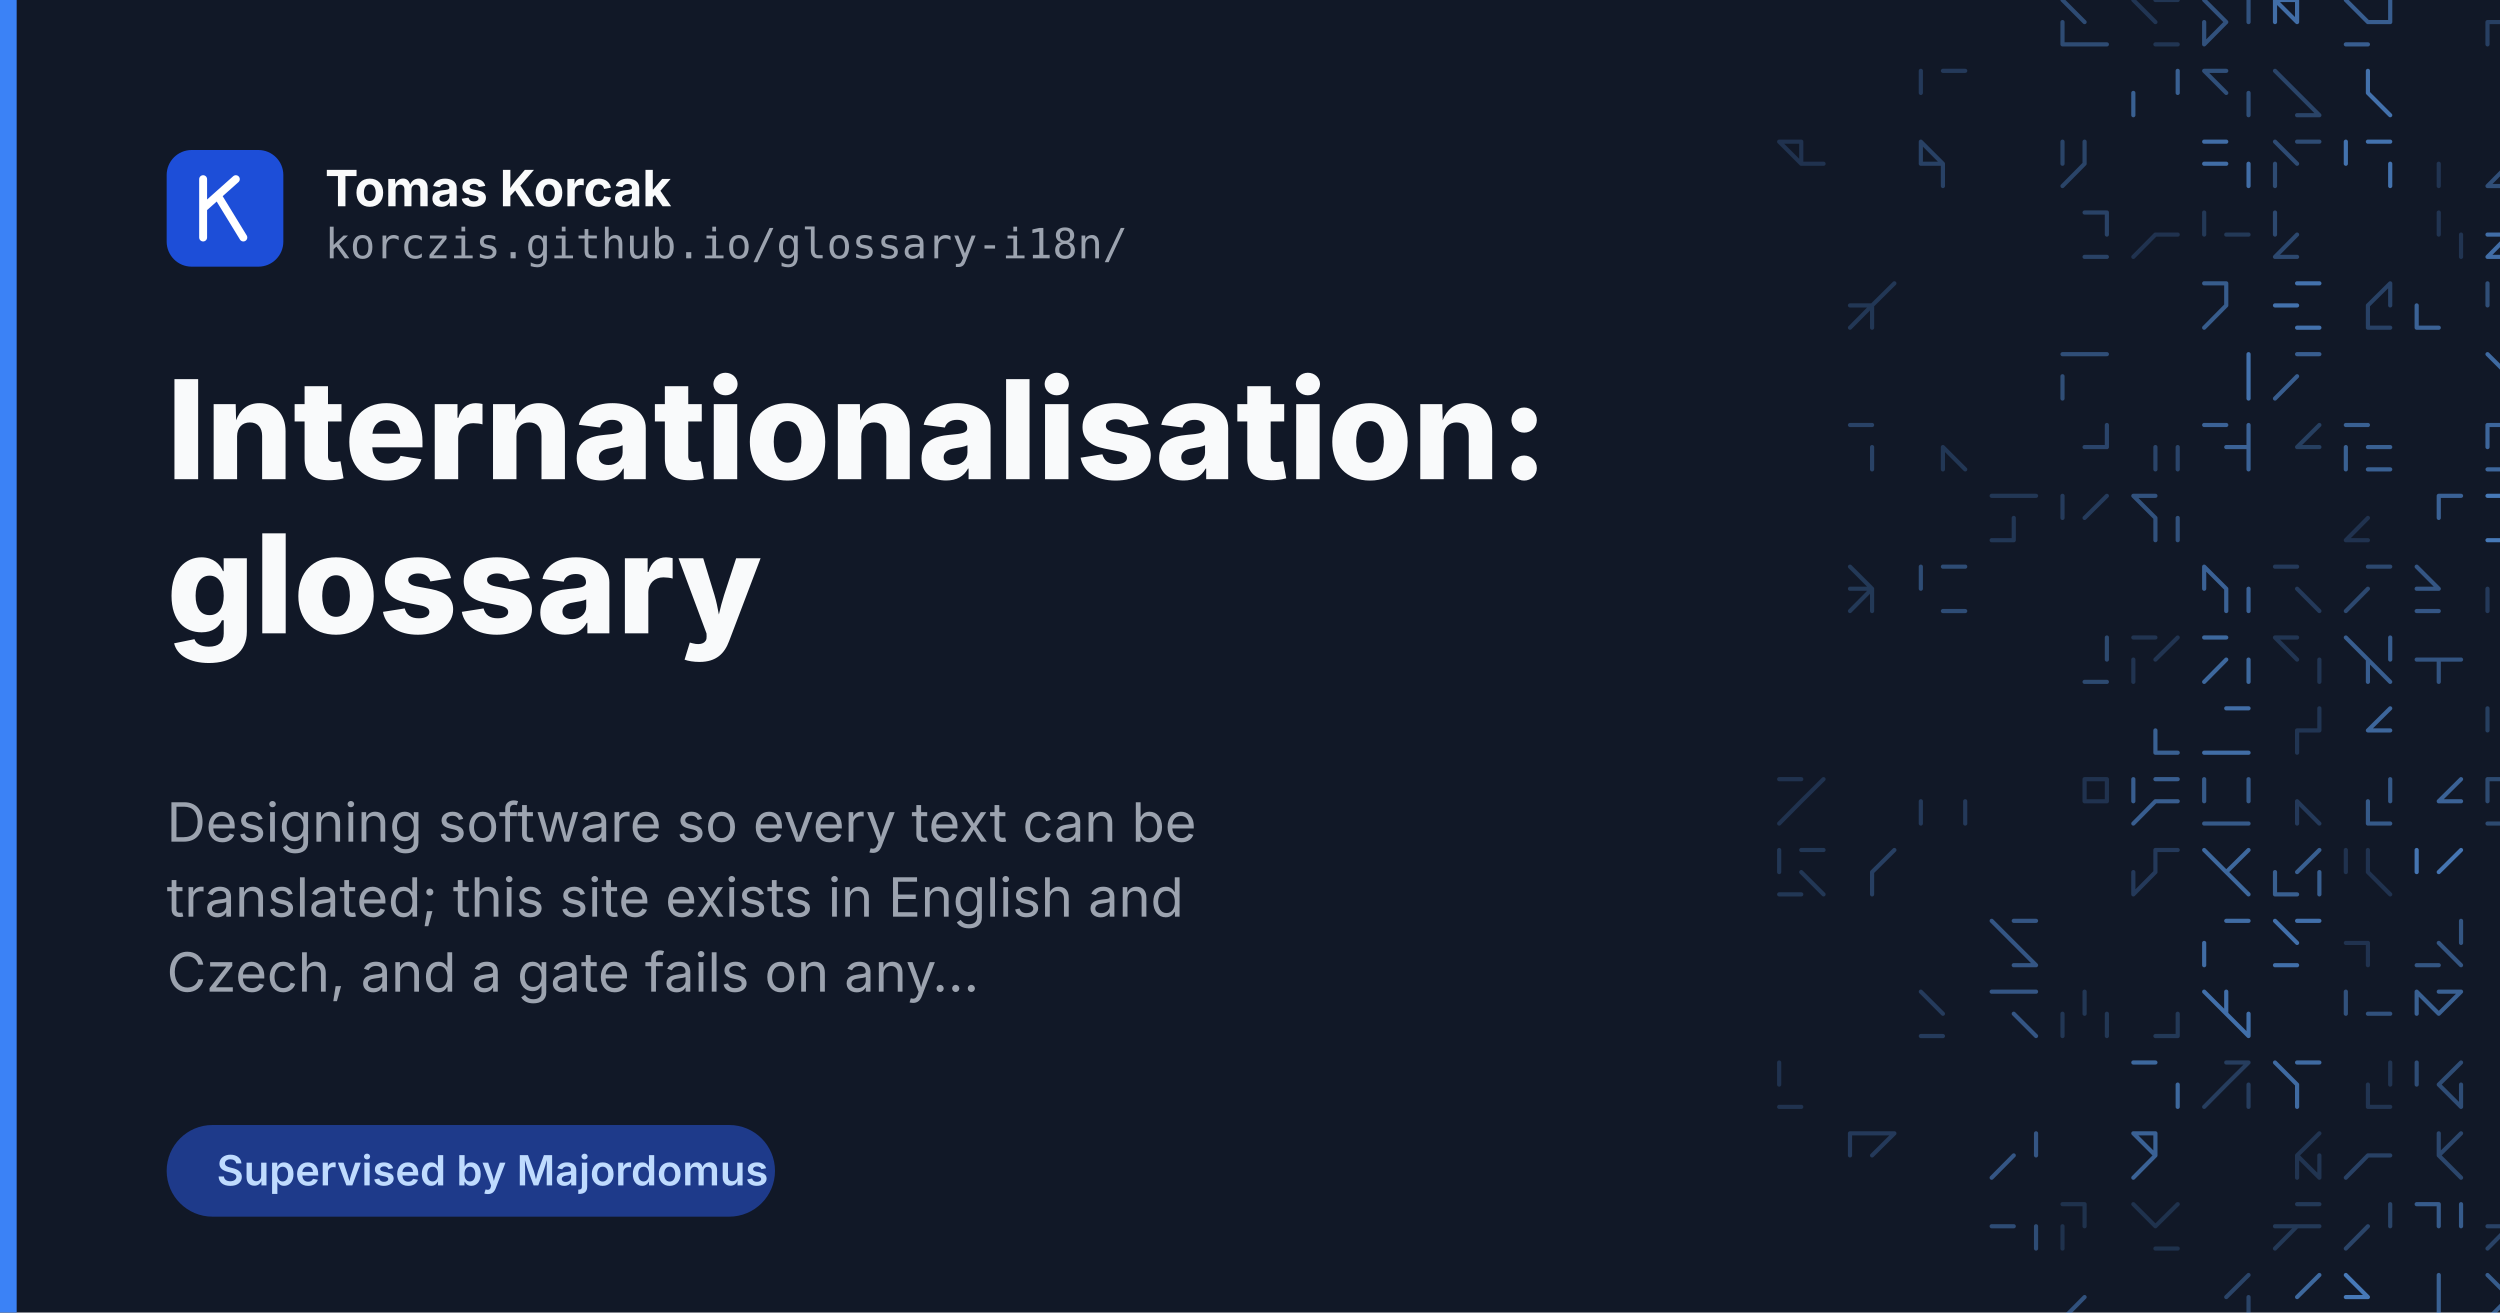
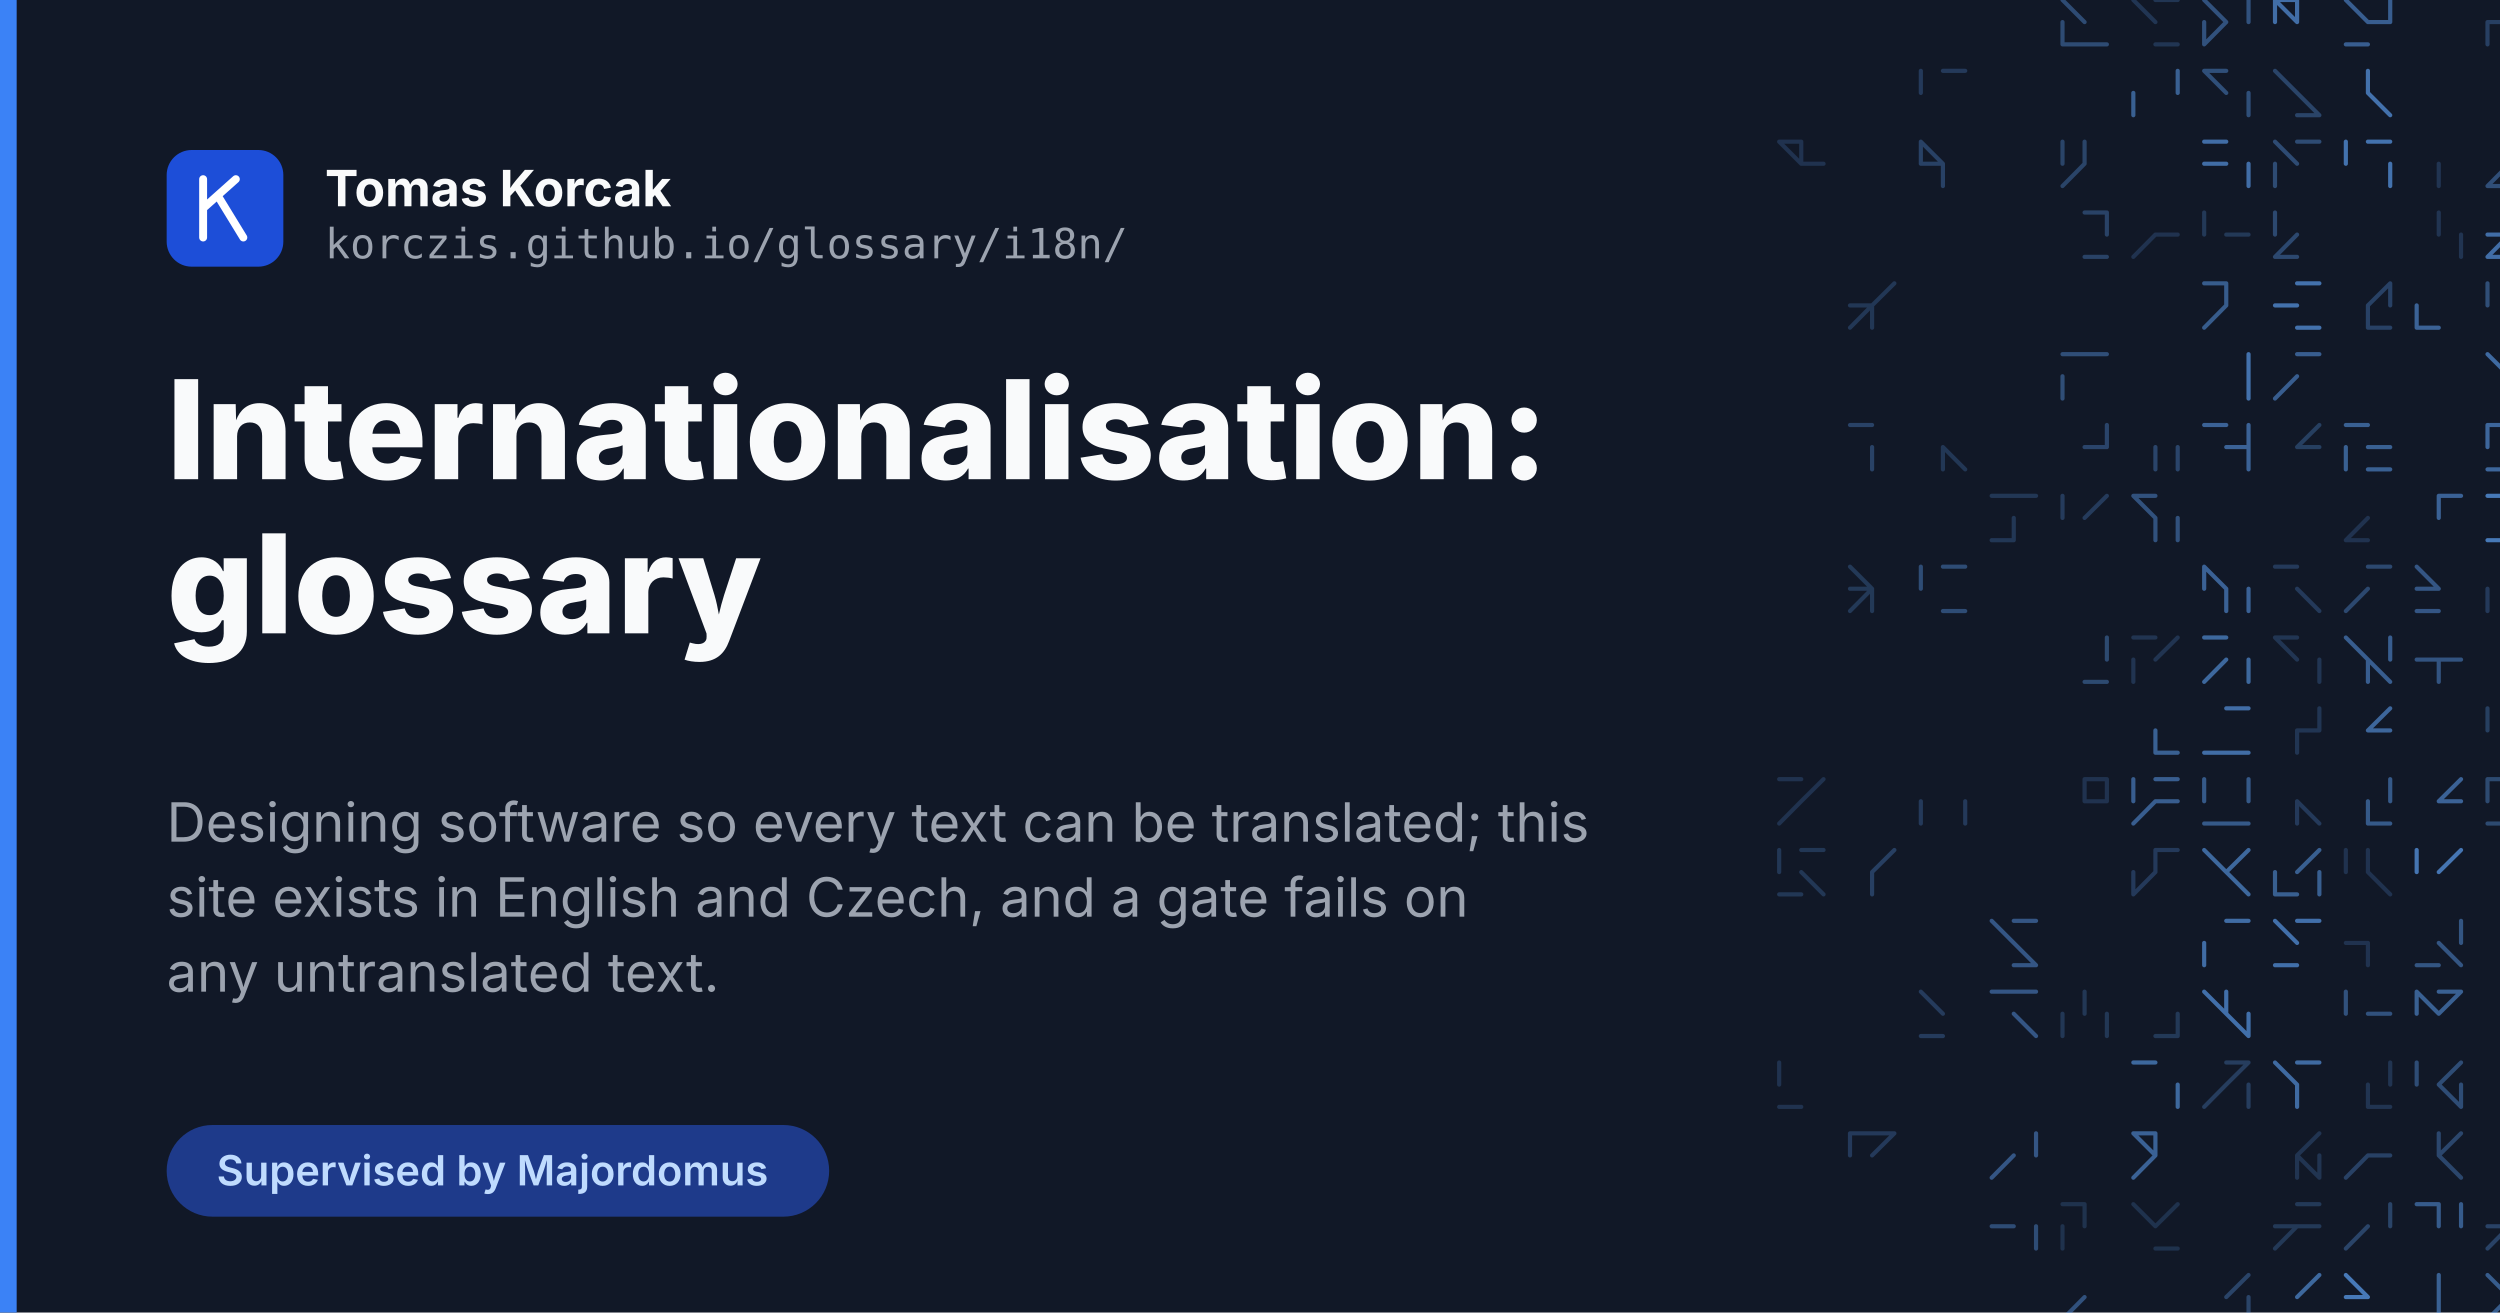
- <svg xmlns="http://www.w3.org/2000/svg" width="1200" height="630" viewBox="0 0 1200 630">
+ <svg xmlns="http://www.w3.org/2000/svg" width="1200" height="630" viewBox="0 0 1200 630" xml:lang="en">
  <rect width="1200" height="630" fill="#111827" />
  <g fill="none" stroke="#60a5fa" stroke-width="2" stroke-linecap="round">
    <path d="M990.0 10.6L990.0 21.3M990.0 21.3L1000.6 21.3M1000.6 21.3L1011.3 21.3M990.0 0.0L1000.6 10.6" opacity="0.36" />
    <path d="M1034.6 21.3L1045.3 21.3M1024.0 0.0L1034.6 10.6M1034.6 0.0L1045.3 0.0" opacity="0.21" />
    <path d="M1079.3 0.0L1079.3 10.6M1058.0 0.0L1068.6 10.6M1068.6 10.6L1058.0 21.3M1058.0 10.6L1058.0 21.3" opacity="0.41" />
    <path d="M1092.0 0.0L1092.0 10.6M1092.0 0.0L1102.6 10.6M1102.6 0.0L1102.6 10.6M1092.0 0.0L1102.6 0.0" opacity="0.60" />
    <path d="M1147.3 0.0L1147.3 10.6M1136.6 10.6L1147.3 10.6M1126.0 0.0L1136.6 10.6M1126.0 21.3L1136.6 21.3" opacity="0.49" />
    <path d="M1194.0 10.6L1204.6 10.6M1194.0 10.6L1194.0 21.3M1215.3 0.0L1215.3 10.6" opacity="0.28" />
    <path d="M1249.3 0.0L1238.6 10.6M1238.6 21.3L1249.3 21.3M1238.6 0.0L1249.3 0.0M1249.3 0.0L1249.3 10.6" opacity="0.66" />
    <path d="M932.6 34.0L943.3 34.0M922.0 34.0L922.0 44.6" opacity="0.24" />
    <path d="M1024.0 44.6L1024.0 55.3M1045.3 34.0L1045.3 44.6" opacity="0.51" />
    <path d="M1079.3 44.6L1079.3 55.3M1058.0 34.0L1068.6 34.0M1058.0 34.0L1068.6 44.6" opacity="0.39" />
    <path d="M1102.6 44.6L1113.3 55.3M1102.6 55.3L1113.3 55.3M1092.0 34.0L1102.6 44.6" opacity="0.31" />
    <path d="M1136.6 34.0L1136.6 44.6M1136.6 44.6L1147.3 55.3M1136.6 44.6L1147.3 55.3" opacity="0.63" />
    <path d="M1204.6 34.0L1215.3 34.0M1215.3 34.0L1204.6 44.6" opacity="0.29" />
    <path d="M1228.0 34.0L1238.6 44.6M1249.3 34.0L1249.3 44.6M1238.6 44.6L1238.6 55.3M1238.6 44.6L1249.3 44.6" opacity="0.45" />
    <path d="M864.6 78.6L875.3 78.6M854.0 68.0L864.6 78.6M864.6 68.0L864.6 78.6M854.0 68.0L864.6 68.0" opacity="0.19" />
    <path d="M922.0 78.6L932.6 78.6M922.0 68.0L922.0 78.6M922.0 68.0L932.6 78.6M932.6 78.6L932.6 89.3" opacity="0.29" />
    <path d="M1000.6 68.0L1000.6 78.6M1000.6 78.6L990.0 89.3M990.0 68.0L990.0 78.6" opacity="0.31" />
    <path d="M1058.0 68.0L1068.6 68.0M1058.0 68.0L1068.6 68.0M1079.3 78.6L1079.3 89.3M1058.0 78.6L1068.6 78.6" opacity="0.60" />
    <path d="M1102.6 68.0L1113.3 68.0M1092.0 78.6L1092.0 89.3M1092.0 68.0L1102.6 78.6" opacity="0.36" />
    <path d="M1126.0 68.0L1126.0 78.6M1147.3 78.6L1147.3 89.3M1136.6 68.0L1147.3 68.0M1147.3 78.6L1147.3 89.3" opacity="0.64" />
    <path d="M1170.6 78.6L1170.6 89.3M1170.6 78.6L1170.6 89.3" opacity="0.20" />
    <path d="M1204.6 78.6L1194.0 89.3M1194.0 89.3L1204.6 89.3M1204.6 78.6L1194.0 89.3" opacity="0.38" />
    <path d="M1238.6 78.6L1228.0 89.3M1238.6 78.6L1228.0 89.3M1228.0 89.3L1238.6 89.3" opacity="0.63" />
    <path d="M1000.6 123.3L1011.3 123.3M1000.6 102.0L1011.3 102.0M1011.3 102.0L1011.3 112.6" opacity="0.30" />
    <path d="M1034.6 112.6L1045.3 112.6M1034.6 112.6L1024.0 123.3" opacity="0.19" />
    <path d="M1058.0 102.0L1058.0 112.6M1068.6 112.6L1079.3 112.6" opacity="0.23" />
    <path d="M1092.0 102.0L1092.0 112.6M1102.6 112.6L1092.0 123.3M1092.0 123.3L1102.6 123.3M1092.0 102.0L1092.0 112.6" opacity="0.34" />
    <path d="M1181.3 112.6L1181.3 123.3M1170.6 102.0L1170.6 112.6" opacity="0.20" />
    <path d="M1204.6 112.6L1194.0 123.3M1194.0 123.3L1204.6 123.3M1215.3 102.0L1204.6 112.6M1194.0 112.6L1204.6 112.6" opacity="0.60" />
    <path d="M1238.6 123.3L1249.3 123.3M1228.0 102.0L1238.6 112.6M1249.3 102.0L1238.6 112.6" opacity="0.25" />
    <path d="M909.3 136.0L898.6 146.6M898.6 146.6L888.0 157.3M898.6 146.6L898.6 157.3M888.0 146.6L898.6 146.6" opacity="0.22" />
    <path d="M1058.0 136.0L1068.6 136.0M1068.6 146.6L1058.0 157.3M1068.6 136.0L1068.6 146.6" opacity="0.48" />
    <path d="M1092.0 146.6L1102.6 146.6M1102.6 136.0L1113.3 136.0M1102.6 157.3L1113.3 157.3" opacity="0.63" />
    <path d="M1136.6 157.3L1147.3 157.3M1136.6 146.6L1136.6 157.3M1147.3 136.0L1136.6 146.6M1147.3 136.0L1147.3 146.6" opacity="0.29" />
    <path d="M1160.0 146.6L1160.0 157.3M1160.0 157.3L1170.6 157.3M1160.0 157.3L1170.6 157.3" opacity="0.53" />
    <path d="M1215.3 136.0L1215.3 146.6M1215.3 136.0L1204.6 146.6M1194.0 136.0L1194.0 146.6M1204.6 146.6L1215.3 146.6" opacity="0.38" />
    <path d="M1249.3 146.6L1249.3 157.3M1228.0 146.6L1228.0 157.3" opacity="0.18" />
    <path d="M990.0 180.6L990.0 191.3M1000.6 170.0L1011.3 170.0M990.0 170.0L1000.6 170.0" opacity="0.38" />
    <path d="M1079.3 170.0L1079.3 180.6M1079.3 180.6L1079.3 191.3" opacity="0.63" />
    <path d="M1102.6 170.0L1113.3 170.0M1102.6 180.6L1092.0 191.3" opacity="0.49" />
    <path d="M1194.0 170.0L1204.6 180.6M1204.6 180.6L1204.6 191.3" opacity="0.58" />
    <path d="M1238.6 170.0L1249.3 170.0M1228.0 180.6L1228.0 191.3M1238.6 170.0L1249.3 170.0" opacity="0.29" />
    <path d="M888.0 204.0L898.6 204.0M898.6 214.6L898.6 225.3" opacity="0.30" />
    <path d="M932.6 214.6L943.3 225.3M932.6 214.6L932.6 225.3" opacity="0.22" />
    <path d="M1000.6 214.6L1011.3 214.6M1011.3 204.0L1011.3 214.6" opacity="0.32" />
    <path d="M1034.6 214.6L1034.6 225.3M1045.3 214.6L1045.3 225.3" opacity="0.32" />
    <path d="M1058.0 204.0L1068.6 204.0M1079.3 204.0L1079.3 214.6M1068.6 214.6L1079.3 214.6M1079.3 214.6L1079.3 225.3" opacity="0.53" />
    <path d="M1113.3 204.0L1102.6 214.6M1102.6 214.6L1113.3 214.6M1102.6 214.6L1113.3 214.6" opacity="0.27" />
    <path d="M1136.6 225.3L1147.3 225.3M1126.0 204.0L1136.6 204.0M1136.6 214.6L1147.3 214.6M1126.0 214.6L1126.0 225.3" opacity="0.51" />
    <path d="M1194.0 225.3L1204.6 225.3M1194.0 204.0L1194.0 214.6M1194.0 204.0L1204.6 204.0M1194.0 204.0L1204.6 204.0" opacity="0.55" />
    <path d="M1238.6 225.3L1249.3 225.3M1238.6 204.0L1249.3 204.0M1238.6 214.6L1249.3 214.6M1228.0 204.0L1238.6 204.0" opacity="0.24" />
    <path d="M956.0 259.3L966.6 259.3M966.6 238.0L977.3 238.0M956.0 238.0L966.6 238.0M966.6 248.6L966.6 259.3" opacity="0.22" />
    <path d="M1011.3 238.0L1000.6 248.6M990.0 238.0L990.0 248.6" opacity="0.25" />
    <path d="M1024.0 238.0L1034.6 248.6M1045.3 248.6L1045.3 259.3M1024.0 238.0L1034.6 238.0M1034.6 248.6L1034.6 259.3" opacity="0.41" />
    <path d="M1126.0 259.3L1136.6 259.3M1136.6 248.6L1126.0 259.3M1126.0 259.3L1136.6 259.3" opacity="0.19" />
    <path d="M1170.6 238.0L1170.6 248.6M1170.6 238.0L1181.3 238.0" opacity="0.52" />
    <path d="M1194.0 238.0L1204.6 238.0M1204.6 238.0L1204.6 248.6M1194.0 259.3L1204.6 259.3" opacity="0.68" />
    <path d="M1249.3 238.0L1249.3 248.6M1228.0 238.0L1228.0 248.6" opacity="0.48" />
    <path d="M898.6 282.6L888.0 293.3M888.0 272.0L898.6 282.6M888.0 282.6L898.6 282.6M898.6 282.6L898.6 293.3" opacity="0.23" />
    <path d="M932.6 272.0L943.3 272.0M922.0 272.0L922.0 282.6M932.6 293.3L943.3 293.3" opacity="0.37" />
    <path d="M1058.0 272.0L1058.0 282.6M1058.0 272.0L1068.6 282.6M1079.3 282.6L1079.3 293.3M1068.6 282.6L1068.6 293.3" opacity="0.52" />
    <path d="M1092.0 272.0L1102.6 272.0M1102.6 282.6L1113.3 293.3M1102.6 282.6L1113.3 293.3" opacity="0.24" />
    <path d="M1136.6 272.0L1147.3 272.0M1136.6 282.6L1126.0 293.3" opacity="0.34" />
    <path d="M1160.0 282.6L1170.6 282.6M1160.0 293.3L1170.6 293.3M1160.0 272.0L1170.6 282.6" opacity="0.44" />
    <path d="M1204.6 272.0L1204.6 282.6M1194.0 282.6L1194.0 293.3M1204.6 282.6L1215.3 282.6M1204.6 282.6L1204.6 293.3" opacity="0.24" />
    <path d="M1249.3 272.0L1249.3 282.6M1238.6 282.6L1228.0 293.3" opacity="0.58" />
    <path d="M1000.6 327.3L1011.3 327.3M1011.3 306.0L1011.3 316.6" opacity="0.35" />
    <path d="M1045.3 306.0L1034.6 316.6M1024.0 306.0L1034.6 306.0M1024.0 316.6L1024.0 327.3" opacity="0.20" />
    <path d="M1079.3 316.6L1079.3 327.3M1058.0 306.0L1068.6 306.0M1068.6 316.6L1058.0 327.3" opacity="0.56" />
    <path d="M1092.0 306.0L1102.6 316.6M1092.0 306.0L1102.6 306.0M1113.3 316.6L1113.3 327.3" opacity="0.21" />
    <path d="M1147.3 306.0L1147.3 316.6M1136.6 316.6L1147.3 327.3M1126.0 306.0L1136.6 316.6M1136.6 316.6L1136.6 327.3" opacity="0.49" />
    <path d="M1160.0 316.6L1170.6 316.6M1170.6 316.6L1170.6 327.3M1170.6 316.6L1181.3 316.6" opacity="0.42" />
    <path d="M1238.6 316.6L1238.6 327.3M1238.6 316.6L1238.6 327.3" opacity="0.67" />
    <path d="M1034.6 350.6L1034.6 361.3M1034.6 361.3L1045.3 361.3" opacity="0.51" />
    <path d="M1068.6 340.0L1079.3 340.0M1058.0 361.3L1068.6 361.3M1068.6 361.3L1079.3 361.3M1068.6 340.0L1079.3 340.0" opacity="0.60" />
    <path d="M1102.6 350.6L1102.6 361.3M1113.3 340.0L1113.3 350.6M1102.6 350.6L1113.3 350.6" opacity="0.21" />
    <path d="M1147.3 340.0L1136.6 350.6M1136.6 350.6L1147.3 350.6" opacity="0.55" />
    <path d="M1215.3 340.0L1204.6 350.6M1204.6 350.6L1215.3 361.3M1194.0 340.0L1194.0 350.6" opacity="0.27" />
    <path d="M1228.0 350.6L1238.6 350.6M1238.6 350.6L1249.3 350.6M1238.6 350.6L1249.3 361.3" opacity="0.52" />
    <path d="M864.6 384.6L854.0 395.3M854.0 374.0L864.6 374.0M875.3 374.0L864.6 384.6" opacity="0.19" />
    <path d="M943.3 384.6L943.3 395.3M922.0 384.6L922.0 395.3" opacity="0.24" />
    <path d="M1000.6 374.0L1011.3 374.0M1000.6 374.0L1000.6 384.6M1011.3 374.0L1011.3 384.6M1000.6 384.6L1011.3 384.6" opacity="0.19" />
    <path d="M1034.6 384.6L1045.3 384.6M1024.0 374.0L1024.0 384.6M1034.6 384.6L1024.0 395.3M1034.6 374.0L1045.3 374.0" opacity="0.49" />
    <path d="M1058.0 395.3L1068.6 395.3M1058.0 374.0L1058.0 384.6M1068.6 395.3L1079.3 395.3M1079.3 374.0L1079.3 384.6" opacity="0.46" />
    <path d="M1102.6 384.6L1113.3 395.3M1102.6 384.6L1102.6 395.3" opacity="0.24" />
    <path d="M1136.6 395.3L1147.3 395.3M1147.3 374.0L1147.3 384.6M1136.6 384.6L1136.6 395.3" opacity="0.46" />
    <path d="M1181.3 374.0L1170.6 384.6M1170.6 384.6L1181.3 384.6" opacity="0.53" />
    <path d="M1194.0 374.0L1204.6 374.0M1194.0 374.0L1194.0 384.6M1194.0 395.3L1204.6 395.3" opacity="0.35" />
    <path d="M1228.0 384.6L1228.0 395.3M1238.6 384.6L1238.6 395.3M1228.0 374.0L1238.6 384.6" opacity="0.67" />
    <path d="M864.6 408.0L875.3 408.0M854.0 408.0L854.0 418.6M854.0 429.3L864.6 429.3M864.6 418.6L875.3 429.3" opacity="0.22" />
    <path d="M898.6 418.6L898.6 429.3M909.3 408.0L898.6 418.6" opacity="0.28" />
    <path d="M1034.6 408.0L1045.3 408.0M1034.6 418.6L1024.0 429.3M1024.0 418.6L1024.0 429.3M1034.6 408.0L1034.6 418.6" opacity="0.24" />
    <path d="M1058.0 408.0L1068.6 418.6M1079.3 408.0L1068.6 418.6M1068.6 418.6L1079.3 429.3" opacity="0.56" />
    <path d="M1113.3 418.6L1113.3 429.3M1092.0 429.3L1102.6 429.3M1113.3 408.0L1102.6 418.6M1092.0 418.6L1092.0 429.3" opacity="0.50" />
    <path d="M1136.6 418.6L1147.3 429.3M1136.6 408.0L1136.6 418.6M1126.0 408.0L1126.0 418.6" opacity="0.19" />
    <path d="M1181.3 408.0L1170.6 418.6M1160.0 408.0L1160.0 418.6" opacity="0.66" />
    <path d="M956.0 442.0L966.6 452.6M966.6 463.3L977.3 463.3M966.6 442.0L977.3 442.0M966.6 452.6L977.3 463.3" opacity="0.44" />
    <path d="M1058.0 452.6L1058.0 463.3M1068.6 442.0L1079.3 442.0" opacity="0.59" />
    <path d="M1102.6 442.0L1113.3 442.0M1092.0 463.3L1102.6 463.3M1092.0 442.0L1102.6 452.6" opacity="0.62" />
    <path d="M1136.6 452.6L1136.6 463.3M1126.0 452.6L1136.6 452.6" opacity="0.19" />
    <path d="M1181.3 442.0L1181.3 452.6M1181.3 442.0L1181.3 452.6M1170.6 452.6L1181.3 463.3M1160.0 463.3L1170.6 463.3" opacity="0.43" />
    <path d="M1204.6 442.0L1215.3 442.0M1215.3 442.0L1204.6 452.6" opacity="0.52" />
    <path d="M1238.6 452.6L1238.6 463.3M1238.6 452.6L1249.3 452.6M1238.6 452.6L1238.6 463.3" opacity="0.32" />
    <path d="M922.0 497.3L932.6 497.3M922.0 476.0L932.6 486.6" opacity="0.25" />
    <path d="M966.6 486.6L977.3 497.3M956.0 476.0L966.6 476.0M966.6 476.0L977.3 476.0M956.0 476.0L966.6 476.0" opacity="0.44" />
    <path d="M1011.3 486.6L1011.3 497.3M1011.3 486.6L1011.3 497.3M990.0 486.6L990.0 497.3M1000.6 476.0L1000.6 486.6" opacity="0.22" />
    <path d="M1034.6 497.3L1045.3 497.3M1045.3 486.6L1045.3 497.3M1034.6 497.3L1045.3 497.3" opacity="0.23" />
    <path d="M1068.6 486.6L1079.3 497.3M1068.6 476.0L1068.6 486.6M1058.0 476.0L1068.6 486.6M1079.3 486.6L1079.3 497.3" opacity="0.62" />
    <path d="M1126.0 476.0L1126.0 486.6M1136.6 486.6L1147.3 486.6" opacity="0.41" />
    <path d="M1160.0 476.0L1170.6 486.6M1170.6 476.0L1181.3 476.0M1160.0 476.0L1160.0 486.6M1181.3 476.0L1170.6 486.6" opacity="0.51" />
    <path d="M1228.0 486.6L1238.6 486.6M1228.0 476.0L1228.0 486.6M1228.0 476.0L1238.6 476.0" opacity="0.67" />
    <path d="M854.0 531.3L864.6 531.3M854.0 510.0L854.0 520.6" opacity="0.19" />
    <path d="M1024.0 510.0L1034.6 510.0M1045.3 520.6L1045.3 531.3" opacity="0.56" />
    <path d="M1068.6 520.6L1058.0 531.3M1079.3 520.6L1079.3 531.3M1068.6 510.0L1079.3 510.0M1079.3 510.0L1068.6 520.6" opacity="0.26" />
    <path d="M1102.6 520.6L1102.6 531.3M1092.0 510.0L1102.6 520.6M1102.6 510.0L1113.3 510.0" opacity="0.58" />
    <path d="M1136.6 531.3L1147.3 531.3M1136.6 520.6L1136.6 531.3M1147.3 510.0L1147.3 520.6" opacity="0.20" />
    <path d="M1181.3 510.0L1170.6 520.6M1160.0 510.0L1160.0 520.6M1170.6 520.6L1181.3 531.3M1181.3 520.6L1181.3 531.3" opacity="0.37" />
    <path d="M1228.0 510.0L1228.0 520.6M1238.6 520.6L1249.3 520.6M1228.0 510.0L1238.6 520.6M1249.3 520.6L1249.3 531.3" opacity="0.53" />
    <path d="M898.6 544.0L909.3 544.0M888.0 544.0L888.0 554.6M909.3 544.0L898.6 554.6M888.0 544.0L898.6 544.0" opacity="0.24" />
    <path d="M977.3 544.0L977.3 554.6M966.6 554.6L956.0 565.3" opacity="0.44" />
    <path d="M1024.0 544.0L1034.6 554.6M1034.6 544.0L1034.6 554.6M1034.6 554.6L1024.0 565.3M1024.0 544.0L1034.6 544.0" opacity="0.52" />
    <path d="M1113.3 554.6L1113.3 565.3M1102.6 554.6L1113.3 565.3M1102.6 554.6L1102.6 565.3M1113.3 544.0L1102.6 554.6" opacity="0.20" />
    <path d="M1136.6 554.6L1147.3 554.6M1136.6 554.6L1126.0 565.3" opacity="0.29" />
    <path d="M1170.6 554.6L1181.3 565.3M1170.6 544.0L1170.6 554.6M1181.3 544.0L1170.6 554.6" opacity="0.33" />
    <path d="M956.0 588.6L966.6 588.6M977.3 588.6L977.3 599.3" opacity="0.37" />
    <path d="M1000.6 578.0L1000.6 588.6M990.0 588.6L990.0 599.3M990.0 578.0L1000.6 578.0" opacity="0.18" />
    <path d="M1045.3 578.0L1034.6 588.6M1024.0 578.0L1034.6 588.6M1034.6 599.3L1045.3 599.3" opacity="0.18" />
    <path d="M1102.6 588.6L1092.0 599.3M1102.6 578.0L1113.3 578.0M1092.0 588.6L1102.6 588.6M1102.6 588.6L1113.3 588.6" opacity="0.23" />
    <path d="M1147.3 578.0L1147.3 588.6M1136.6 588.6L1126.0 599.3M1147.3 578.0L1147.3 588.6" opacity="0.31" />
    <path d="M1181.3 578.0L1181.3 588.6M1160.0 578.0L1170.6 578.0M1170.6 578.0L1170.6 588.6" opacity="0.47" />
    <path d="M1194.0 588.6L1204.6 588.6M1204.6 588.6L1194.0 599.3M1204.6 588.6L1215.3 588.6" opacity="0.30" />
    <path d="M1238.6 599.3L1249.3 599.3M1249.3 578.0L1249.3 588.6" opacity="0.52" />
    <path d="M1000.6 633.3L1011.3 633.3M1000.6 622.6L990.0 633.3" opacity="0.41" />
    <path d="M1079.3 612.0L1068.6 622.6M1079.3 612.0L1068.6 622.6M1079.3 622.6L1079.3 633.3" opacity="0.31" />
    <path d="M1092.0 633.3L1102.6 633.3M1113.3 612.0L1102.6 622.6" opacity="0.56" />
    <path d="M1126.0 612.0L1136.6 622.6M1136.6 633.3L1147.3 633.3M1126.0 622.6L1136.6 622.6" opacity="0.68" />
    <path d="M1170.6 622.6L1170.6 633.3M1170.6 612.0L1170.6 622.6" opacity="0.51" />
    <path d="M1204.6 622.6L1194.0 633.3M1194.0 612.0L1204.6 622.6M1215.3 612.0L1215.3 622.6M1194.0 612.0L1204.6 622.6" opacity="0.48" />
    <path d="M1228.0 612.0L1228.0 622.6M1249.3 612.0L1249.3 622.6M1238.6 633.3L1249.3 633.3" opacity="0.23" />
    <path d="M977.3 646.0L966.6 656.6M966.6 646.0L977.3 646.0" opacity="0.37" />
    <path d="M1034.6 656.6L1034.6 667.3M1024.0 646.0L1034.6 646.0M1034.6 667.3L1045.3 667.3M1034.6 656.6L1024.0 667.3" opacity="0.54" />
    <path d="M1102.6 656.6L1092.0 667.3M1113.3 646.0L1102.6 656.6" opacity="0.55" />
    <path d="M1147.3 646.0L1147.3 656.6M1136.6 646.0L1147.3 646.0M1136.6 656.6L1126.0 667.3" opacity="0.60" />
    <path d="M1160.0 646.0L1160.0 656.6M1170.6 667.3L1181.3 667.3M1170.6 656.6L1170.6 667.3M1160.0 656.6L1160.0 667.3" opacity="0.51" />
    <path d="M1194.0 656.6L1194.0 667.3M1194.0 646.0L1194.0 656.6M1204.6 646.0L1215.3 646.0" opacity="0.44" />
    <path d="M1238.6 646.0L1238.6 656.6M1238.6 656.6L1249.3 667.3M1249.3 646.0L1238.6 656.6M1228.0 656.6L1238.6 656.6" opacity="0.30" />
  </g>
  <rect x="0" y="0" width="8" height="630" fill="#3b82f6" />
  <g font-family="Inter, Helvetica Neue, Helvetica, Arial, sans-serif">
    <rect x="80" y="72" width="56" height="56" rx="12" fill="#1d4ed8" />
    <g fill="none" stroke="#fff" stroke-width="3.8" stroke-linecap="round" stroke-linejoin="round">
      <path d="M97.5 86v28M97.5 100l15.7-14M104.5 93.9l12.3 20.1" />
    </g>
    <text x="156" y="99" font-size="24" font-weight="700" fill="#f9fafb">Tomas Korcak</text>
-     <text x="156" y="124" font-size="20" font-family="JetBrains Mono, Menlo, monospace" fill="#9ca3af">korczis.github.io/glossary-i18n/</text>
+     <text id="address" x="156" y="124" font-size="20" font-family="JetBrains Mono, Menlo, monospace" fill="#9ca3af">korczis.github.io/glossary/i18n/</text>
    <text x="80" y="230" font-size="66" font-weight="800" fill="#f9fafb">Internationalisation:</text>
    <text x="80" y="304" font-size="66" font-weight="800" fill="#f9fafb">glossary</text>
-     <text x="80" y="404" font-size="26" fill="#9ca3af">Designing software so every text can be</text>
-     <text x="80" y="440" font-size="26" fill="#9ca3af">translated; this site exists in English and</text>
-     <text x="80" y="476" font-size="26" fill="#9ca3af">Czech, and a gate fails on any…</text>
-     <rect x="80" y="540" width="292" height="44" rx="22" fill="#1e3a8a" />
+     <text x="80" y="404" font-size="26" fill="#9ca3af">Designing software so every text can be translated; this</text>
+     <text x="80" y="440" font-size="26" fill="#9ca3af">site exists in English and Czech, and a gate fails on</text>
+     <text x="80" y="476" font-size="26" fill="#9ca3af">any untranslated text.</text>
+     <rect x="80" y="540" width="318" height="44" rx="22" fill="#1e3a8a" />
    <text x="104" y="569" font-size="20" font-weight="600" fill="#bfdbfe">Supervised by Majordomus</text>
  </g>
</svg>
